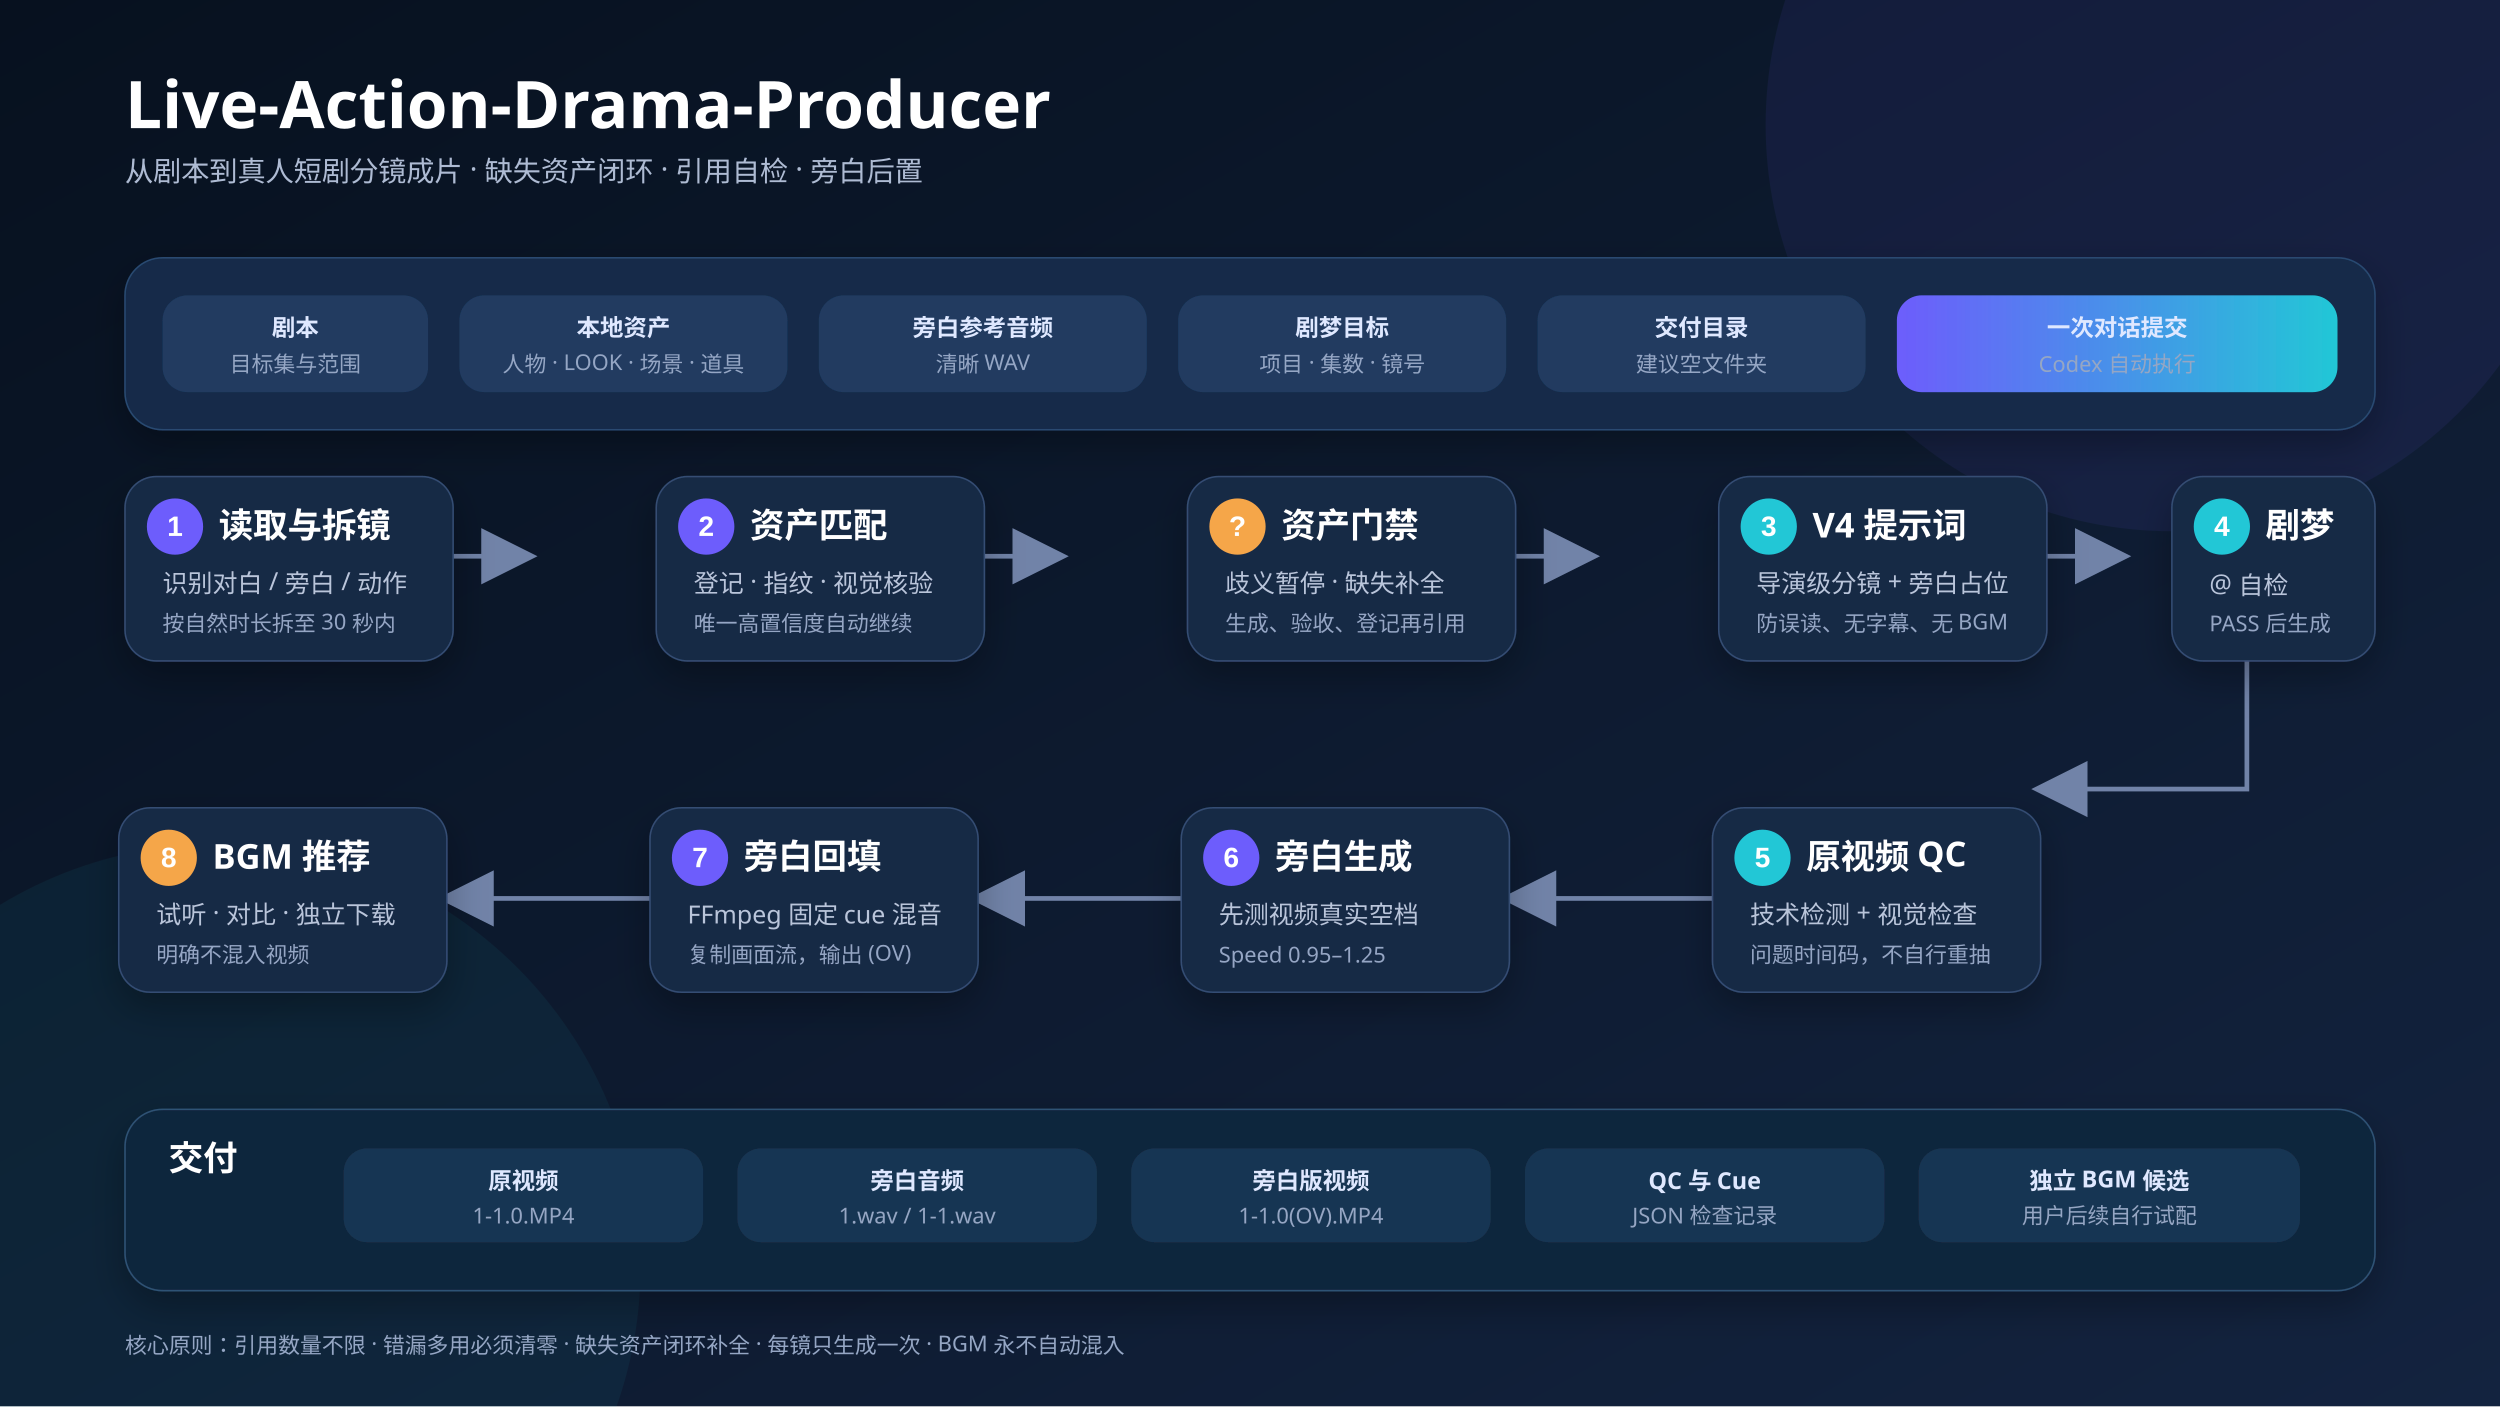
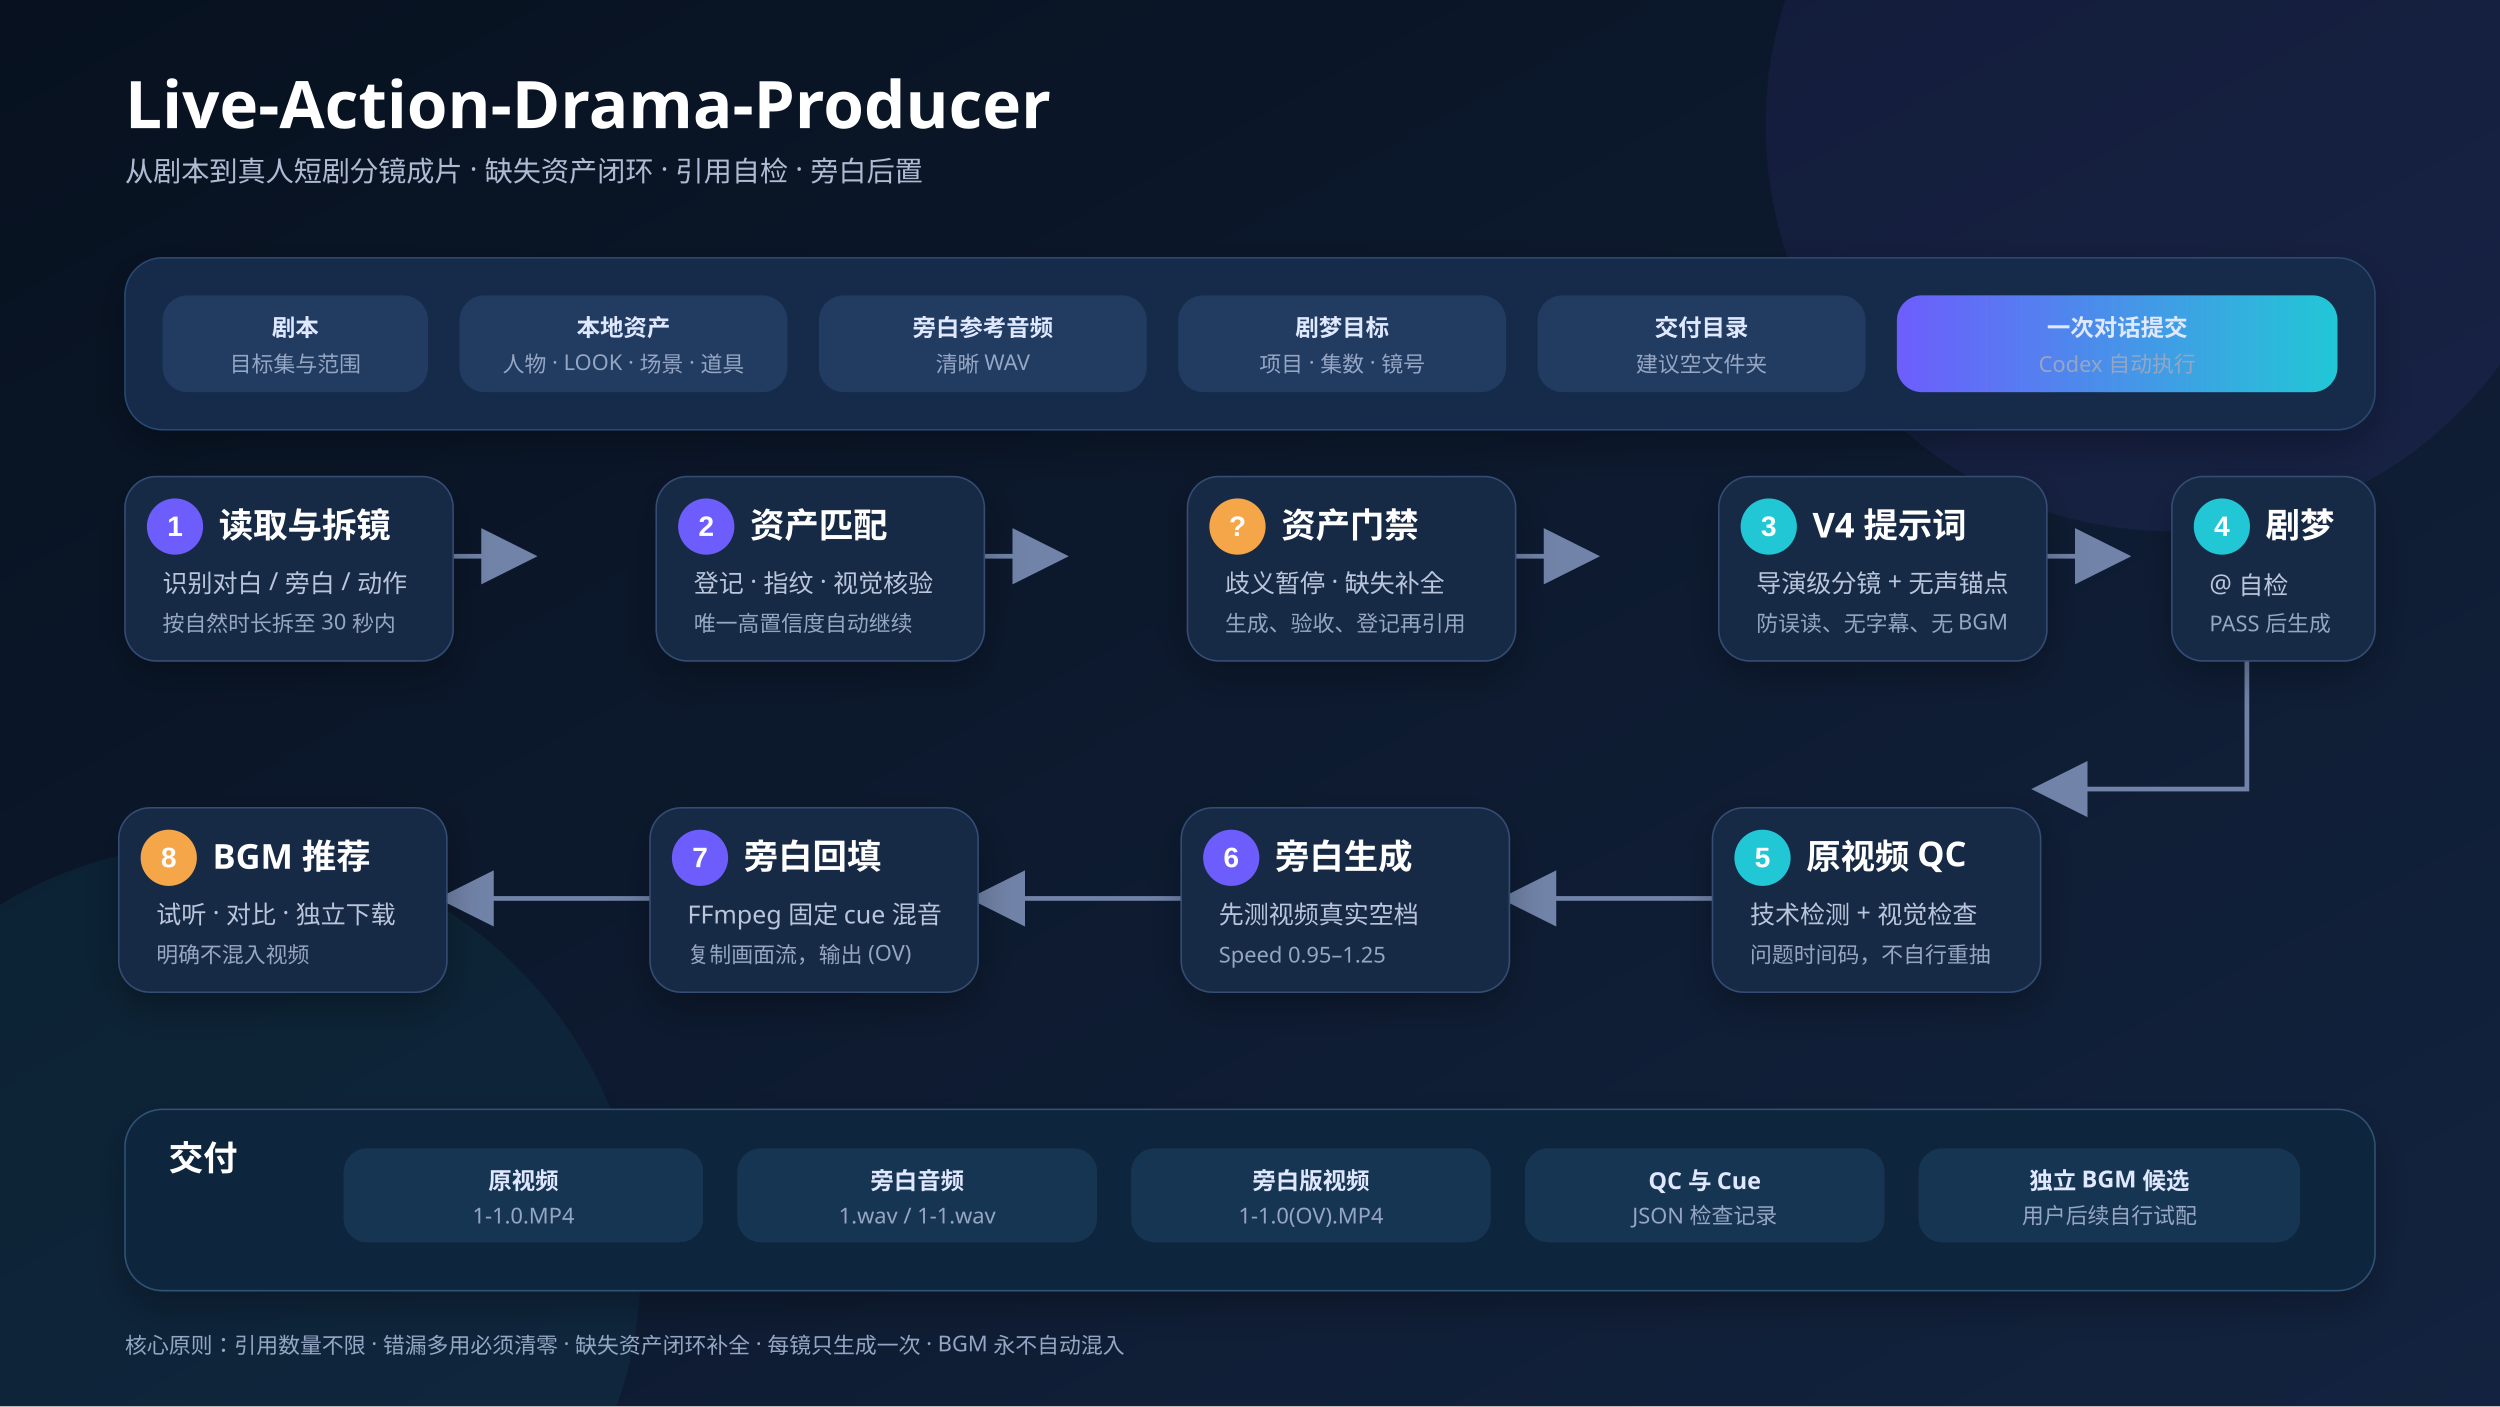
<svg xmlns="http://www.w3.org/2000/svg" width="1600" height="900" viewBox="0 0 1600 900" role="img" aria-labelledby="title desc">
  <defs>
    <linearGradient id="bg" x1="0" y1="0" x2="1" y2="1">
      <stop stop-color="#07111f" />
      <stop offset="1" stop-color="#13233f" />
    </linearGradient>
    <linearGradient id="hero" x1="0" y1="0" x2="1" y2="0">
      <stop stop-color="#6d5dfc" />
      <stop offset="1" stop-color="#22c7d6" />
    </linearGradient>
    <filter id="shadow" x="-20%" y="-20%" width="140%" height="150%">
      <feDropShadow dx="0" dy="10" stdDeviation="12" flood-color="#000" flood-opacity=".28" />
    </filter>
    <marker id="arrow" markerWidth="12" markerHeight="12" refX="10" refY="6" orient="auto">
      <path d="M0 0L12 6L0 12Z" fill="#7183a8" />
    </marker>
    <style>
      .title{font:700 42px 'Microsoft YaHei','PingFang SC',sans-serif;fill:#fff}.sub{font:400 18px 'Microsoft YaHei','PingFang SC',sans-serif;fill:#aebbd3}.step{font:700 22px 'Microsoft YaHei','PingFang SC',sans-serif;fill:#fff}.body{font:400 16px 'Microsoft YaHei','PingFang SC',sans-serif;fill:#b9c5da}.num{font:700 18px Arial,sans-serif;fill:#fff}.tag{font:600 15px 'Microsoft YaHei','PingFang SC',sans-serif;fill:#dfe8ff}.small{font:400 14px 'Microsoft YaHei','PingFang SC',sans-serif;fill:#95a6c4}.line{stroke:#7183a8;stroke-width:3;fill:none;marker-end:url(#arrow)}
    </style>
  </defs>
  <rect width="1600" height="900" fill="url(#bg)" />
  <circle cx="1390" cy="80" r="260" fill="#6d5dfc" opacity=".08" />
  <circle cx="140" cy="810" r="270" fill="#22c7d6" opacity=".06" />
  <text x="80" y="82" class="title">Live-Action-Drama-Producer</text>
  <text x="80" y="116" class="sub">从剧本到真人短剧分镜成片 · 缺失资产闭环 · 引用自检 · 旁白后置</text>
  <g filter="url(#shadow)">
    <rect x="80" y="165" width="1440" height="110" rx="24" fill="#132a48" stroke="#294a71" />
    <rect x="104" y="189" width="170" height="62" rx="16" fill="#203a60" />
    <text x="189" y="215" text-anchor="middle" class="tag">剧本</text>
    <text x="189" y="238" text-anchor="middle" class="small">目标集与范围</text>
    <rect x="294" y="189" width="210" height="62" rx="16" fill="#203a60" />
    <text x="399" y="215" text-anchor="middle" class="tag">本地资产</text>
    <text x="399" y="238" text-anchor="middle" class="small">人物 · LOOK · 场景 · 道具</text>
    <rect x="524" y="189" width="210" height="62" rx="16" fill="#203a60" />
    <text x="629" y="215" text-anchor="middle" class="tag">旁白参考音频</text>
    <text x="629" y="238" text-anchor="middle" class="small">清晰 WAV</text>
    <rect x="754" y="189" width="210" height="62" rx="16" fill="#203a60" />
    <text x="859" y="215" text-anchor="middle" class="tag">剧梦目标</text>
    <text x="859" y="238" text-anchor="middle" class="small">项目 · 集数 · 镜号</text>
    <rect x="984" y="189" width="210" height="62" rx="16" fill="#203a60" />
    <text x="1089" y="215" text-anchor="middle" class="tag">交付目录</text>
    <text x="1089" y="238" text-anchor="middle" class="small">建议空文件夹</text>
    <rect x="1214" y="189" width="282" height="62" rx="16" fill="url(#hero)" />
    <text x="1355" y="215" text-anchor="middle" class="tag">一次对话提交</text>
    <text x="1355" y="238" text-anchor="middle" class="small" fill="#eefcff">Codex 自动执行</text>
  </g>
  <path class="line" d="M208 356H338" />
  <path class="line" d="M548 356H678" />
  <path class="line" d="M888 356H1018" />
  <path class="line" d="M1228 356H1358" />
  <path class="line" d="M1438 422V505H1306" />
  <path class="line" d="M1096 575H966" />
  <path class="line" d="M756 575H626" />
  <path class="line" d="M416 575H286" />
  <g filter="url(#shadow)">
    <g>
      <rect x="80" y="305" width="210" height="118" rx="20" fill="#172945" stroke="#344d73" />
      <circle cx="112" cy="337" r="18" fill="#6d5dfc" />
      <text x="112" y="343" text-anchor="middle" class="num">1</text>
      <text x="140" y="344" class="step">读取与拆镜</text>
      <text x="104" y="379" class="body">识别对白 / 旁白 / 动作</text>
      <text x="104" y="404" class="small">按自然时长拆至 30 秒内</text>
    </g>
    <g>
      <rect x="420" y="305" width="210" height="118" rx="20" fill="#172945" stroke="#344d73" />
      <circle cx="452" cy="337" r="18" fill="#6d5dfc" />
      <text x="452" y="343" text-anchor="middle" class="num">2</text>
      <text x="480" y="344" class="step">资产匹配</text>
      <text x="444" y="379" class="body">登记 · 指纹 · 视觉核验</text>
      <text x="444" y="404" class="small">唯一高置信度自动继续</text>
    </g>
    <g>
      <rect x="760" y="305" width="210" height="118" rx="20" fill="#172945" stroke="#344d73" />
      <circle cx="792" cy="337" r="18" fill="#f5a64a" />
      <text x="792" y="343" text-anchor="middle" class="num">?</text>
      <text x="820" y="344" class="step">资产门禁</text>
      <text x="784" y="379" class="body">歧义暂停 · 缺失补全</text>
      <text x="784" y="404" class="small">生成、验收、登记再引用</text>
    </g>
    <g>
      <rect x="1100" y="305" width="210" height="118" rx="20" fill="#172945" stroke="#344d73" />
      <circle cx="1132" cy="337" r="18" fill="#22c7d6" />
      <text x="1132" y="343" text-anchor="middle" class="num">3</text>
      <text x="1160" y="344" class="step">V4 提示词</text>
-       <text x="1124" y="379" class="body">导演级分镜 + 旁白占位</text>
+       <text x="1124" y="379" class="body">导演级分镜 + 无声锚点</text>
      <text x="1124" y="404" class="small">防误读、无字幕、无 BGM</text>
    </g>
    <g>
      <rect x="1390" y="305" width="130" height="118" rx="20" fill="#172945" stroke="#344d73" />
      <circle cx="1422" cy="337" r="18" fill="#22c7d6" />
      <text x="1422" y="343" text-anchor="middle" class="num">4</text>
      <text x="1450" y="344" class="step">剧梦</text>
      <text x="1414" y="379" class="body">@ 自检</text>
      <text x="1414" y="404" class="small">PASS 后生成</text>
    </g>
    <g>
      <rect x="1096" y="517" width="210" height="118" rx="20" fill="#172945" stroke="#344d73" />
      <circle cx="1128" cy="549" r="18" fill="#22c7d6" />
      <text x="1128" y="555" text-anchor="middle" class="num">5</text>
      <text x="1156" y="556" class="step">原视频 QC</text>
      <text x="1120" y="591" class="body">技术检测 + 视觉检查</text>
      <text x="1120" y="616" class="small">问题时间码，不自行重抽</text>
    </g>
    <g>
      <rect x="756" y="517" width="210" height="118" rx="20" fill="#172945" stroke="#344d73" />
      <circle cx="788" cy="549" r="18" fill="#6d5dfc" />
      <text x="788" y="555" text-anchor="middle" class="num">6</text>
      <text x="816" y="556" class="step">旁白生成</text>
      <text x="780" y="591" class="body">先测视频真实空档</text>
      <text x="780" y="616" class="small">Speed 0.95–1.25</text>
    </g>
    <g>
      <rect x="416" y="517" width="210" height="118" rx="20" fill="#172945" stroke="#344d73" />
      <circle cx="448" cy="549" r="18" fill="#6d5dfc" />
      <text x="448" y="555" text-anchor="middle" class="num">7</text>
      <text x="476" y="556" class="step">旁白回填</text>
      <text x="440" y="591" class="body">FFmpeg 固定 cue 混音</text>
      <text x="440" y="616" class="small">复制画面流，输出 (OV)</text>
    </g>
    <g>
      <rect x="76" y="517" width="210" height="118" rx="20" fill="#172945" stroke="#344d73" />
      <circle cx="108" cy="549" r="18" fill="#f5a64a" />
      <text x="108" y="555" text-anchor="middle" class="num">8</text>
      <text x="136" y="556" class="step">BGM 推荐</text>
      <text x="100" y="591" class="body">试听 · 对比 · 独立下载</text>
      <text x="100" y="616" class="small">明确不混入视频</text>
    </g>
  </g>
  <g filter="url(#shadow)">
    <rect x="80" y="710" width="1440" height="116" rx="24" fill="#10263e" stroke="#2f5274" />
    <text x="108" y="749" class="step">交付</text>
    <rect x="220" y="735" width="230" height="60" rx="15" fill="#193652" />
    <text x="335" y="761" text-anchor="middle" class="tag">原视频</text>
    <text x="335" y="783" text-anchor="middle" class="small">1-1.0.MP4</text>
    <rect x="472" y="735" width="230" height="60" rx="15" fill="#193652" />
    <text x="587" y="761" text-anchor="middle" class="tag">旁白音频</text>
    <text x="587" y="783" text-anchor="middle" class="small">1.wav / 1-1.wav</text>
    <rect x="724" y="735" width="230" height="60" rx="15" fill="#193652" />
    <text x="839" y="761" text-anchor="middle" class="tag">旁白版视频</text>
    <text x="839" y="783" text-anchor="middle" class="small">1-1.0(OV).MP4</text>
    <rect x="976" y="735" width="230" height="60" rx="15" fill="#193652" />
    <text x="1091" y="761" text-anchor="middle" class="tag">QC 与 Cue</text>
    <text x="1091" y="783" text-anchor="middle" class="small">JSON 检查记录</text>
    <rect x="1228" y="735" width="244" height="60" rx="15" fill="#193652" />
    <text x="1350" y="761" text-anchor="middle" class="tag">独立 BGM 候选</text>
    <text x="1350" y="783" text-anchor="middle" class="small">用户后续自行试配</text>
  </g>
  <text x="80" y="866" class="small">核心原则：引用数量不限 · 错漏多用必须清零 · 缺失资产闭环补全 · 每镜只生成一次 · BGM 永不自动混入</text>
</svg>
